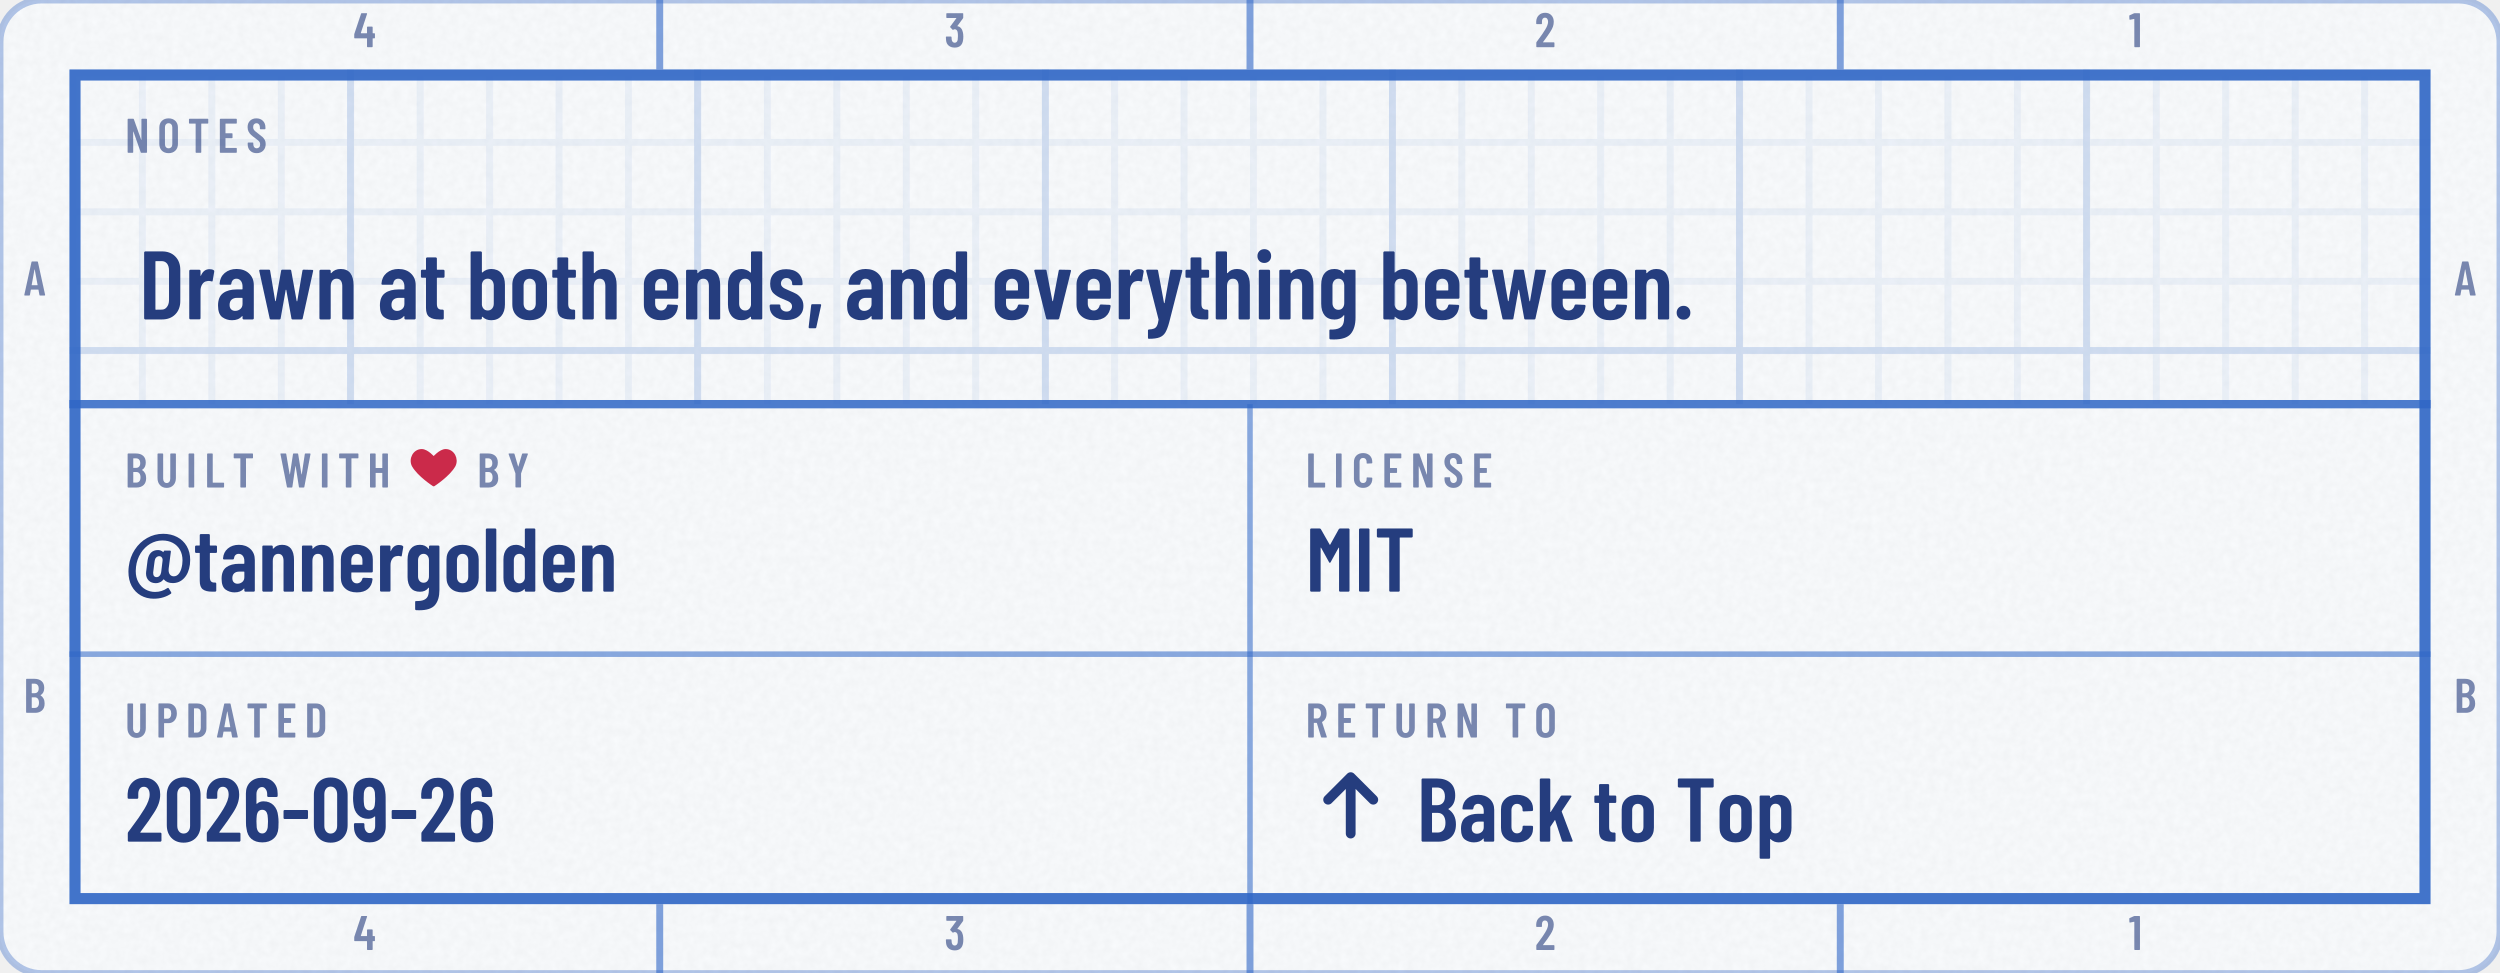
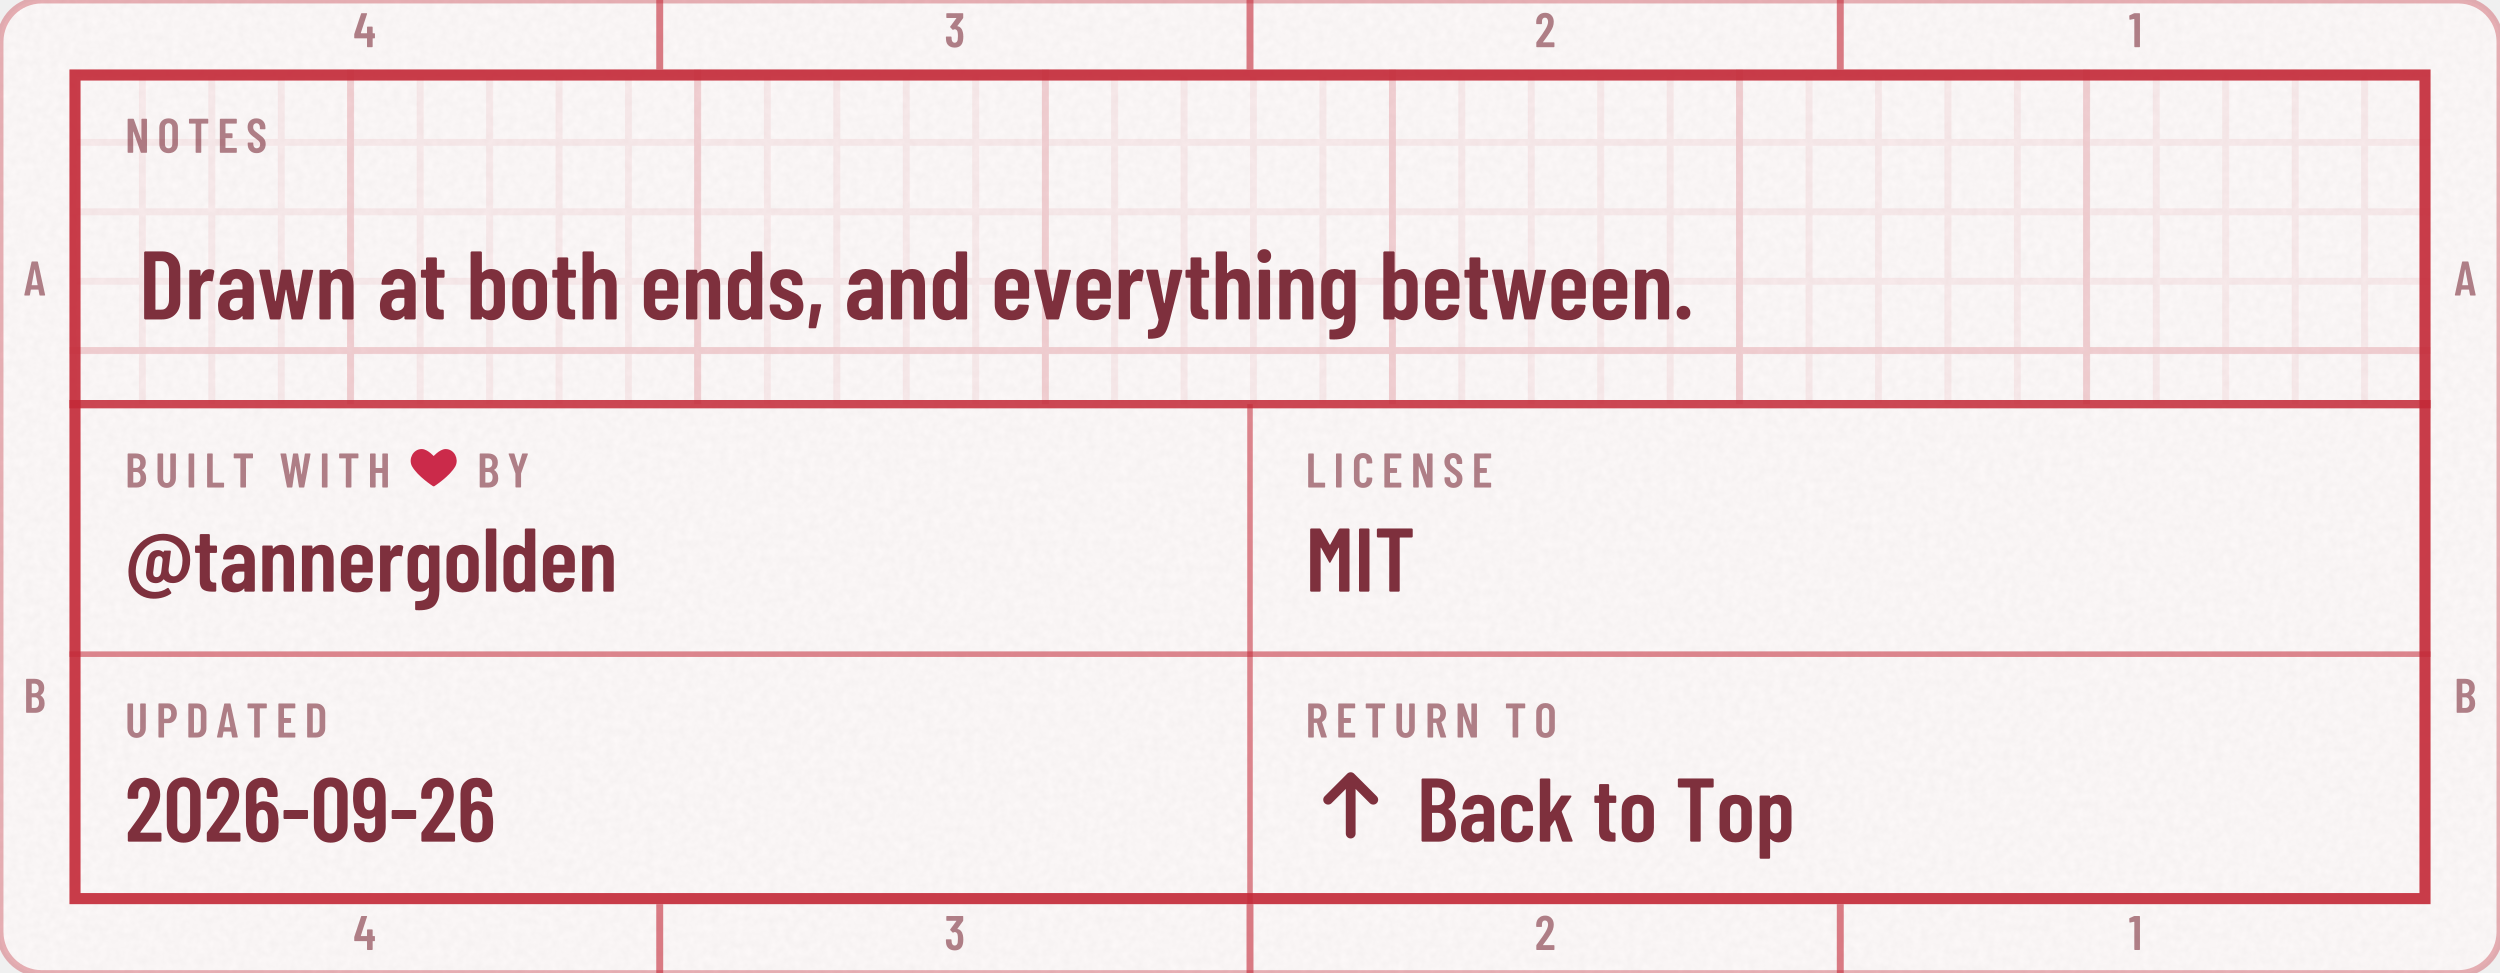
<svg xmlns="http://www.w3.org/2000/svg" width="360" height="140" viewBox="0 0 360 140" role="img" aria-labelledby="t d">
  <defs>
    <clipPath id="kc1">
      <rect x="0" y="0" width="360" height="140.2" rx="6" />
    </clipPath>
    <filter id="kn2" x="0" y="0" width="100%" height="100%">
      <feTurbulence type="fractalNoise" baseFrequency=".85" numOctaves="2" stitchTiles="stitch" />
      <feColorMatrix values="0 0 0 0 0 0 0 0 0 0 0 0 0 0 0 0 0 0 0.035 0" />
    </filter>
    <pattern id="kp3" width="10" height="10" patternUnits="userSpaceOnUse">
-       <path d="M10 .5H.5V10" fill="none" stroke="#2F66C6" stroke-opacity="0.07" />
+       <path d="M10 .5H.5V10" fill="none" stroke="#C32837" stroke-opacity="0.07" />
    </pattern>
    <pattern id="kp4" width="50" height="50" patternUnits="userSpaceOnUse">
-       <path d="M50 .5H.5V50" fill="none" stroke="#2F66C6" stroke-opacity="0.14" />
+       <path d="M50 .5H.5V50" fill="none" stroke="#C32837" stroke-opacity="0.14" />
    </pattern>
    <clipPath id="kc5">
      <path clip-rule="evenodd" d="M10 10h340v120.2h-340zM10 58.2h340v72h-340z" />
    </clipPath>
    <path id="m44" d="M33 -78 59 146Q60 157 71 157H151Q164 157 161 144L112 -80Q110 -91 99 -91H45Q39 -91 36 -88Q32 -84 33 -78Z" />
    <path id="m45" d="M27 263V339Q27 344 30 348Q34 351 39 351H286Q291 351 294 348Q298 344 298 339V263Q298 258 294 254Q291 251 286 251H39Q34 251 30 254Q27 258 27 263Z" />
    <path id="m46" d="M35 69Q35 100 55 120Q75 140 106 140Q137 140 156 120Q176 100 176 69Q176 38 156 18Q136 -2 106 -2Q75 -2 55 18Q35 38 35 69Z" />
    <path id="m48" d="M38 183V517Q38 604 89 658Q140 711 224 711Q309 711 360 658Q412 604 412 517V183Q412 96 360 42Q309 -11 224 -11Q140 -11 89 42Q38 96 38 183ZM296 176V524Q296 563 276 586Q257 610 224 610Q192 610 173 586Q154 563 154 524V176Q154 137 173 114Q192 90 224 90Q257 90 276 114Q296 137 296 176Z" />
    <path id="m49" d="M122 700H218Q223 700 226 696Q230 693 230 688V12Q230 7 226 4Q223 0 218 0H126Q121 0 118 4Q114 7 114 12V576Q114 578 112 580Q111 582 109 581L27 565H24Q13 565 13 576L10 643Q10 653 18 657L107 697Q114 700 122 700Z" />
    <path id="m50" d="M173 100H392Q397 100 400 96Q404 93 404 88V12Q404 7 400 4Q397 0 392 0H43Q38 0 34 4Q31 7 31 12V92Q31 101 36 107L75 160Q114 212 152 266Q189 320 215 363Q273 459 273 522Q273 562 256 585Q238 608 209 608Q180 608 163 586Q146 563 147 526V487Q147 482 144 478Q140 475 135 475H41Q36 475 32 478Q29 482 29 487V530Q33 610 84 659Q134 708 214 708Q293 708 342 656Q390 605 390 521Q390 471 373 422Q356 373 319 317Q294 277 260 229Q225 181 214 166Q184 126 170 106Q168 104 169 102Q170 100 173 100Z" />
    <path id="m51" d="M387 218Q387 169 380 134Q368 66 326 29Q283 -8 210 -8Q134 -8 86 32Q38 73 32 143Q30 165 28 207Q28 219 40 219H132Q144 219 144 207Q146 173 148 156Q153 125 169 108Q185 92 210 92Q234 92 250 108Q266 123 271 152Q276 182 276 230Q276 281 269 315Q263 341 248 355Q233 369 210 369Q195 369 183 360Q177 356 174 356Q172 356 166 360L119 408Q115 412 115 417Q115 421 118 425L243 595Q245 597 244 599Q242 601 239 601H49Q44 601 40 604Q37 608 37 613V688Q37 693 40 696Q44 700 49 700H373Q378 700 382 696Q385 693 385 688V609Q385 602 380 594L266 438Q262 432 268 431Q309 426 338 392Q368 358 378 307Q387 267 387 218Z" />
    <path id="m52" d="M443 275V194Q443 189 440 186Q436 182 431 182H401Q396 182 396 177V12Q396 7 392 4Q389 0 384 0H292Q287 0 284 4Q280 7 280 12V177Q280 182 275 182H29Q24 182 20 186Q17 189 17 194V259Q17 268 19 274L158 690Q161 700 171 700H271Q277 700 280 696Q283 693 281 686L153 293Q152 287 157 287H275Q280 287 280 292V412Q280 417 284 420Q287 424 292 424H384Q389 424 392 420Q396 417 396 412V292Q396 287 401 287H431Q436 287 440 284Q443 280 443 275Z" />
    <path id="m54" d="M401 216Q401 193 399 151Q394 75 346 34Q299 -8 221 -8Q147 -8 101 30Q55 69 46 144Q40 171 40 207L39 532Q39 613 88 660Q138 708 219 708Q295 708 343 660Q391 612 391 532V507Q391 502 388 498Q384 495 379 495H287Q282 495 278 498Q275 502 275 507V526Q275 560 258 582Q242 605 219 605Q191 605 174 583Q156 561 156 526V423Q156 420 158 419Q160 418 162 420Q191 447 234 447Q303 447 346 403Q389 359 396 286Q401 253 401 216ZM284 224Q284 250 279 295Q267 353 220 353Q196 353 180 338Q165 322 160 292Q156 257 156 224Q156 195 159 157Q164 125 180 108Q195 91 220 91Q245 91 260 109Q276 127 281 160Q284 196 284 224Z" />
    <path id="m57" d="M384 168Q384 87 334 40Q285 -8 204 -8Q128 -8 80 40Q32 88 32 168V193Q32 198 36 202Q39 205 44 205H136Q141 205 144 202Q148 198 148 193V174Q148 140 164 118Q181 95 204 95Q232 95 250 117Q267 139 267 174V276Q267 279 265 280Q263 281 261 279Q232 253 189 253Q120 253 77 297Q34 341 27 414Q22 447 22 484Q22 518 25 549Q29 625 76 666Q124 708 203 708Q276 708 322 670Q368 631 378 556Q383 526 383 493ZM267 476Q267 506 264 543Q253 609 204 609Q179 609 163 591Q147 573 142 540Q140 516 140 476Q140 439 145 405Q150 377 166 362Q181 347 204 347Q228 347 244 362Q259 378 263 408Q267 443 267 476Z" />
    <path id="m64" d="M722 352Q722 327 719 301Q706 204 655 150Q604 95 529 95Q465 95 431 135Q427 138 424 134Q409 113 387 104Q365 94 343 94Q292 94 262 124Q233 154 233 201Q233 218 238 250L242 283Q244 307 250 347Q268 461 367 461Q380 461 394 456Q409 451 421 440Q428 435 428 442V444Q429 455 441 455H497Q509 455 508 442L484 258Q483 252 483 240Q483 206 499 188Q515 170 541 170Q577 170 602 206Q626 243 634 303Q637 326 637 346Q637 413 609 463Q581 513 530 540Q480 567 414 567Q342 567 279 530Q216 492 174 426Q132 359 122 275Q119 251 119 229Q119 156 149 104Q179 51 228 24Q277 -3 333 -3Q408 -3 468 39Q473 42 476 42Q482 42 485 36L511 -6Q513 -9 513 -14Q513 -19 508 -23Q472 -48 424 -63Q375 -78 319 -78Q239 -78 175 -42Q111 -5 74 62Q38 130 38 221Q38 253 42 280Q55 384 109 466Q163 549 246 595Q328 641 422 641Q510 641 578 605Q646 569 684 504Q722 438 722 352ZM400 212 403 233 404 243 414 326 416 343Q419 365 408 379Q398 393 379 393Q360 393 346 379Q332 365 329 343L326 322Q320 283 320 276L312 212Q311 188 321 174Q331 161 350 161Q369 161 382 175Q396 189 400 212Z" />
    <path id="m65" d="M325 11 306 116Q306 121 300 121H154Q148 121 148 116L129 11Q128 0 116 0H25Q11 0 14 13L162 689Q164 700 175 700H281Q292 700 294 689L442 13V9Q442 0 431 0H338Q326 0 325 11ZM171 212H282Q288 212 287 217L229 533Q228 536 226 536Q224 536 223 533L166 217Q165 212 171 212Z" />
    <path id="m66" d="M242 0H66Q61 0 58 4Q54 7 54 12V688Q54 693 58 696Q61 700 66 700H224Q319 700 373 652Q427 604 427 512Q427 409 354 365Q349 362 352 359Q391 334 413 292Q435 250 435 192Q435 100 382 50Q328 0 242 0ZM170 595V409Q170 404 175 404H226Q267 404 290 429Q313 454 313 500Q313 548 290 574Q267 600 226 600H175Q170 600 170 595ZM319 208Q319 260 296 290Q273 319 233 319H175Q170 319 170 314V106Q170 101 175 101H233Q273 101 296 129Q319 157 319 208Z" />
    <path id="m67" d="M42 180V521Q42 607 94 658Q145 708 230 708Q316 708 368 658Q420 607 420 521V509Q420 504 416 500Q413 496 408 496L315 492Q303 492 303 504V529Q303 564 283 586Q263 608 230 608Q198 608 178 586Q158 564 158 529V171Q158 136 178 114Q198 92 230 92Q263 92 283 114Q303 136 303 171V196Q303 201 306 204Q310 208 315 208L408 204Q413 204 416 200Q420 197 420 192V180Q420 95 368 44Q316 -8 230 -8Q145 -8 94 44Q42 95 42 180Z" />
    <path id="m68" d="M54 12V688Q54 693 58 696Q61 700 66 700H237Q323 700 374 648Q426 596 426 509V191Q426 104 374 52Q323 0 237 0H66Q61 0 58 4Q54 7 54 12ZM175 100 235 101Q268 101 288 128Q309 154 310 198V502Q310 547 290 574Q269 600 234 600H175Q170 600 170 595V105Q170 100 175 100Z" />
    <path id="m69" d="M391 600H175Q170 600 170 595V406Q170 401 175 401H303Q308 401 312 398Q315 394 315 389V312Q315 307 312 304Q308 300 303 300H175Q170 300 170 295V105Q170 100 175 100H391Q396 100 400 96Q403 93 403 88V12Q403 7 400 4Q396 0 391 0H66Q61 0 58 4Q54 7 54 12V688Q54 693 58 696Q61 700 66 700H391Q396 700 400 696Q403 693 403 688V612Q403 607 400 604Q396 600 391 600Z" />
    <path id="m72" d="M319 700H411Q416 700 420 696Q423 693 423 688V12Q423 7 420 4Q416 0 411 0H319Q314 0 310 4Q307 7 307 12V295Q307 300 302 300H175Q170 300 170 295V12Q170 7 166 4Q163 0 158 0H66Q61 0 58 4Q54 7 54 12V688Q54 693 58 696Q61 700 66 700H158Q163 700 166 696Q170 693 170 688V406Q170 401 175 401H302Q307 401 307 406V688Q307 693 310 696Q314 700 319 700Z" />
    <path id="m73" d="M54 12V688Q54 693 58 696Q61 700 66 700H158Q163 700 166 696Q170 693 170 688V12Q170 7 166 4Q163 0 158 0H66Q61 0 58 4Q54 7 54 12Z" />
    <path id="m76" d="M54 12V688Q54 693 58 696Q61 700 66 700H158Q163 700 166 696Q170 693 170 688V105Q170 100 175 100H391Q396 100 400 96Q403 93 403 88V12Q403 7 400 4Q396 0 391 0H66Q61 0 58 4Q54 7 54 12Z" />
    <path id="m77" d="M383 700H475Q480 700 484 696Q487 693 487 688V12Q487 7 484 4Q480 0 475 0H383Q378 0 374 4Q371 7 371 12V484Q371 488 369 488Q367 488 365 485L278 327Q273 319 269 319Q265 319 260 327L173 485Q171 488 169 488Q167 488 167 484V12Q167 7 164 4Q160 0 155 0H63Q58 0 54 4Q51 7 51 12V688Q51 693 54 696Q58 700 63 700H155Q165 700 170 692L267 521Q270 517 273 521L368 692Q373 700 383 700Z" />
    <path id="m78" d="M350 700H441Q446 700 450 696Q453 693 453 688V12Q453 7 450 4Q446 0 441 0H336Q326 0 323 10L174 434Q173 437 170 436Q168 436 168 433L169 12Q169 7 166 4Q162 0 157 0H66Q61 0 58 4Q54 7 54 12V688Q54 693 58 696Q61 700 66 700H169Q179 700 182 690L332 269Q333 266 336 266Q338 267 338 270V688Q338 693 342 696Q345 700 350 700Z" />
    <path id="m79" d="M42 182V518Q42 604 94 656Q147 708 233 708Q319 708 372 656Q425 604 425 518V182Q425 96 372 44Q319 -8 233 -8Q147 -8 94 44Q42 96 42 182ZM309 177V523Q309 561 288 584Q267 608 233 608Q199 608 178 584Q158 561 158 523V177Q158 139 178 116Q199 92 233 92Q267 92 288 116Q309 139 309 177Z" />
    <path id="m80" d="M432 495Q432 405 384 350Q337 295 259 295H174Q169 295 169 290V12Q169 7 166 4Q162 0 157 0H65Q60 0 56 4Q53 7 53 12V689Q53 694 56 698Q60 701 65 701H253Q306 701 346 675Q387 649 410 602Q432 555 432 495ZM316 492Q316 542 294 572Q271 601 234 601H174Q169 601 169 596V391Q169 386 174 386H234Q271 386 294 414Q316 443 316 492Z" />
    <path id="m82" d="M318 10 233 297Q231 301 228 301H175Q170 301 170 296V12Q170 7 166 4Q163 0 158 0H66Q61 0 58 4Q54 7 54 12V688Q54 693 58 696Q61 700 66 700H254Q307 700 348 674Q388 649 410 602Q433 556 433 496Q433 434 409 389Q385 344 342 321Q338 320 339 315L437 14Q438 12 438 9Q438 0 427 0H331Q321 0 318 10ZM170 595V396Q170 391 175 391H236Q272 391 294 419Q317 447 317 495Q317 543 294 572Q272 600 236 600H175Q170 600 170 595Z" />
    <path id="m83" d="M34 173V199Q34 204 38 208Q41 211 46 211H137Q142 211 146 208Q149 204 149 199V179Q149 140 168 116Q188 92 219 92Q250 92 270 114Q290 137 290 174Q290 200 279 219Q268 238 248 255Q228 272 184 304Q134 340 104 368Q73 396 52 436Q32 475 32 527Q32 610 82 659Q132 708 214 708Q297 708 348 656Q399 605 399 520V496Q399 491 396 488Q392 484 387 484H297Q292 484 288 488Q285 491 285 496V522Q285 561 266 584Q246 608 214 608Q184 608 165 586Q146 565 146 527Q146 491 166 466Q187 441 247 397Q308 352 339 324Q370 295 387 261Q404 227 404 180Q404 95 353 44Q302 -8 219 -8Q136 -8 85 42Q34 92 34 173Z" />
    <path id="m84" d="M425 688V612Q425 607 422 604Q418 600 413 600H286Q281 600 281 595V12Q281 7 278 4Q274 0 269 0H177Q172 0 168 4Q165 7 165 12V595Q165 600 160 600H40Q35 600 32 604Q28 607 28 612V688Q28 693 32 696Q35 700 40 700H413Q418 700 422 696Q425 693 425 688Z" />
    <path id="m85" d="M50 194V688Q50 693 54 696Q57 700 62 700H154Q159 700 162 696Q166 693 166 688V182Q166 142 186 117Q206 92 239 92Q272 92 292 117Q312 142 312 182V688Q312 693 316 696Q319 700 324 700H416Q421 700 424 696Q428 693 428 688V194Q428 103 376 48Q324 -8 239 -8Q153 -8 102 48Q50 103 50 194Z" />
    <path id="m87" d="M157 11 24 687 23 691Q23 700 34 700H130Q142 700 143 689L213 272Q214 269 216 269Q218 269 219 272L282 689Q283 700 295 700H375Q387 700 388 689L456 272Q457 269 459 269Q461 269 462 272L525 689Q526 700 538 700H631Q644 700 642 687L515 11Q514 0 502 0H417Q405 0 404 11L337 436Q336 440 334 440Q332 440 331 436L269 11Q268 0 256 0H170Q158 0 157 11Z" />
    <path id="m89" d="M170 13V286L169 292L30 686Q29 688 29 691Q29 700 40 700H136Q147 700 150 690L225 433Q226 430 228 430Q230 430 231 433L306 690Q309 700 320 700H416Q422 700 425 696Q428 693 426 686L287 292L286 286V13Q286 8 282 4Q279 1 274 1H182Q177 1 174 4Q170 8 170 13Z" />
    <path id="m97" d="M397 352V12Q397 7 394 4Q390 0 385 0H293Q288 0 284 4Q281 7 281 12V31Q281 34 279 35Q277 36 275 33Q240 -8 173 -8Q116 -8 72 24Q29 57 29 143Q29 233 82 271Q134 309 224 309H276Q281 309 281 314V340Q281 376 263 398Q245 419 218 419Q197 419 183 406Q169 392 166 369Q165 357 153 357H56Q44 357 45 369Q50 437 98 478Q147 519 220 519Q299 519 348 473Q397 427 397 352ZM281 160V217Q281 222 276 222H224Q190 222 169 204Q148 185 148 150Q148 119 164 104Q180 88 205 88Q235 88 258 107Q281 126 281 160Z" />
    <path id="m98" d="M399 357V154Q399 80 362 36Q325 -8 258 -8Q204 -8 168 27Q166 29 164 28Q162 27 162 24V12Q162 7 158 4Q155 0 150 0H58Q53 0 50 4Q46 7 46 12V688Q46 693 50 696Q53 700 58 700H150Q155 700 158 696Q162 693 162 688V486Q162 483 164 482Q167 482 170 486Q189 503 212 511Q236 519 258 519Q324 519 362 476Q399 433 399 357ZM222 419Q198 419 182 404Q166 388 162 362V149Q166 123 182 108Q198 92 222 92Q250 92 267 112Q284 131 284 163V348Q284 380 267 400Q250 419 222 419Z" />
    <path id="m99" d="M38 155V357Q38 430 86 474Q133 519 215 519Q297 519 345 476Q393 432 393 365V351Q393 346 390 342Q386 339 381 339L289 335Q277 335 277 347V357Q277 382 260 400Q242 419 215 419Q188 419 171 399Q154 379 154 348V163Q154 132 171 112Q188 92 215 92Q242 92 260 110Q277 129 277 155V165Q277 170 280 174Q284 177 289 177L381 176Q386 176 390 172Q393 169 393 164V146Q393 77 345 34Q297 -8 215 -8Q133 -8 86 36Q38 80 38 155Z" />
    <path id="m100" d="M287 700H379Q384 700 388 696Q391 693 391 688V12Q391 7 388 4Q384 0 379 0H287Q282 0 278 4Q275 7 275 12V24Q275 27 273 28Q271 29 269 27Q233 -8 179 -8Q112 -8 75 36Q38 80 38 154V357Q38 433 76 476Q113 519 179 519Q202 519 226 510Q250 502 269 483Q271 481 273 482Q275 483 275 486V688Q275 693 278 696Q282 700 287 700ZM275 149V362Q271 388 255 404Q239 419 215 419Q187 419 170 400Q153 380 153 348V163Q153 131 170 112Q187 92 215 92Q239 92 255 108Q271 123 275 149Z" />
    <path id="m101" d="M380 213H159Q154 213 154 208V163Q154 132 171 112Q188 92 215 92Q238 92 254 106Q271 121 276 144Q279 154 289 154L378 150Q383 150 386 146Q390 143 389 137Q382 67 338 30Q294 -8 215 -8Q133 -8 86 36Q38 79 38 154V357Q38 430 86 474Q133 519 215 519Q297 519 344 474Q392 430 392 357V225Q392 220 388 216Q385 213 380 213ZM154 348V303Q154 298 159 298H272Q277 298 277 303V348Q277 380 260 400Q243 419 215 419Q188 419 171 399Q154 379 154 348Z" />
    <path id="m103" d="M287 511H379Q384 511 388 508Q391 504 391 499V19Q391 -89 342 -148Q293 -206 167 -206Q145 -206 134 -205Q122 -204 122 -192V-115Q122 -102 135 -104Q192 -105 222 -90Q253 -75 264 -46Q275 -17 275 30V41Q275 44 273 44Q271 45 269 42Q236 -1 175 -1Q108 -1 73 42Q38 86 38 161V357Q38 434 74 476Q109 519 175 519Q236 519 269 476Q271 473 273 474Q275 474 275 477V499Q275 504 278 508Q282 511 287 511ZM275 169V348Q275 380 258 400Q242 419 215 419Q188 419 171 399Q154 379 154 348V169Q154 138 171 118Q188 99 215 99Q242 99 258 118Q275 138 275 169Z" />
    <path id="m104" d="M397 352V12Q397 7 394 4Q390 0 385 0H293Q288 0 284 4Q281 7 281 12V343Q281 379 266 399Q251 419 223 419Q194 419 178 398Q162 377 162 340V12Q162 7 158 4Q155 0 150 0H58Q53 0 50 4Q46 7 46 12V688Q46 693 50 696Q53 700 58 700H150Q155 700 158 696Q162 693 162 688V479Q162 476 164 476Q167 475 170 479Q204 519 265 519Q330 519 364 476Q397 432 397 352Z" />
    <path id="m105" d="M36 652Q36 683 56 703Q76 723 107 723Q138 723 158 703Q177 683 177 652Q177 621 157 601Q137 581 107 581Q76 581 56 601Q36 621 36 652ZM50 12V499Q50 504 54 508Q57 511 62 511H154Q159 511 162 508Q166 504 166 499V12Q166 7 162 4Q159 0 154 0H62Q57 0 54 4Q50 7 50 12Z" />
    <path id="m107" d="M46 12V688Q46 693 50 696Q53 700 58 700H150Q155 700 158 696Q162 693 162 688V332Q162 328 164 328Q166 328 168 331L277 503Q281 511 291 511H387Q394 511 396 506Q398 502 394 496L290 339Q288 335 289 332L409 14Q410 12 410 9Q410 0 399 0H304Q294 0 291 10L217 236Q216 239 214 240Q212 240 211 237L164 167Q162 163 162 161V12Q162 7 158 4Q155 0 150 0H58Q53 0 50 4Q46 7 46 12Z" />
    <path id="m108" d="M42 12V688Q42 693 46 696Q49 700 54 700H146Q151 700 154 696Q158 693 158 688V12Q158 7 154 4Q151 0 146 0H54Q49 0 46 4Q42 7 42 12Z" />
    <path id="m110" d="M397 352V12Q397 7 394 4Q390 0 385 0H293Q288 0 284 4Q281 7 281 12V343Q281 379 266 399Q251 419 223 419Q194 419 178 398Q162 377 162 340V12Q162 7 158 4Q155 0 150 0H58Q53 0 50 4Q46 7 46 12V499Q46 504 50 508Q53 511 58 511H150Q155 511 158 508Q162 504 162 499V479Q162 476 164 476Q167 475 170 479Q204 519 265 519Q330 519 364 476Q397 432 397 352Z" />
    <path id="m111" d="M38 155V356Q38 430 86 474Q134 519 216 519Q299 519 347 474Q395 430 395 356V155Q395 80 348 36Q300 -8 216 -8Q133 -8 86 36Q38 80 38 155ZM279 164V348Q279 379 262 399Q244 419 216 419Q188 419 171 400Q154 380 154 348V164Q154 132 171 112Q188 93 216 93Q244 93 262 112Q279 132 279 164Z" />
    <path id="m112" d="M403 357V155Q403 78 366 35Q329 -8 262 -8Q239 -8 215 0Q191 9 172 28Q170 30 168 29Q166 28 166 25V-177Q166 -182 162 -186Q159 -189 154 -189H62Q57 -189 54 -186Q50 -182 50 -177V499Q50 504 54 508Q57 511 62 511H154Q159 511 162 508Q166 504 166 499V487Q166 484 168 484Q171 483 174 487Q209 519 262 519Q329 519 366 476Q403 432 403 357ZM226 420Q199 420 182 400Q166 380 166 348V163Q166 131 182 112Q199 92 226 92Q254 92 271 112Q288 131 288 163V348Q288 380 271 400Q254 420 226 420Z" />
    <path id="m114" d="M297 507Q305 502 303 492L287 399Q286 387 273 392Q259 396 247 396Q235 396 225 393Q197 389 180 362Q162 334 162 296V13Q162 8 158 4Q155 1 150 1H58Q53 1 50 4Q46 8 46 13V499Q46 504 50 508Q53 511 58 511H150Q155 511 158 508Q162 504 162 499V453Q162 449 164 448Q166 448 167 452Q194 517 255 517Q282 517 297 507Z" />
    <path id="m115" d="M30 135V142Q30 147 34 150Q37 154 42 154H128Q133 154 136 150Q140 147 140 142V137Q140 113 158 97Q177 81 204 81Q230 81 245 96Q260 111 260 134Q260 154 247 168Q234 181 219 188Q204 195 165 211Q108 233 72 267Q35 301 35 368Q35 438 80 478Q124 517 200 517Q278 517 324 476Q369 434 369 364Q369 359 366 356Q362 352 357 352H273Q268 352 264 356Q261 359 261 364V370Q261 394 244 410Q228 426 203 426Q177 426 162 410Q146 393 146 370Q146 351 158 338Q170 325 185 318Q200 310 235 295Q277 278 306 262Q334 245 356 214Q377 184 377 139Q377 72 330 33Q283 -6 203 -6Q124 -6 77 32Q30 70 30 135Z" />
    <path id="m116" d="M248 429H186Q181 429 181 424V162Q181 127 194 114Q207 100 233 101H240Q245 101 248 98Q252 94 252 89V12Q252 7 248 4Q245 0 240 0H206Q138 0 104 25Q69 50 69 119V424Q69 429 64 429H29Q24 429 20 432Q17 436 17 441V499Q17 504 20 508Q24 511 29 511H64Q69 511 69 516V626Q69 631 72 634Q76 638 81 638H169Q174 638 178 634Q181 631 181 626V516Q181 511 186 511H248Q253 511 256 508Q260 504 260 499V441Q260 436 256 432Q253 429 248 429Z" />
    <path id="m118" d="M141 10 19 499V503Q19 512 30 512H132Q144 512 145 501L205 190Q206 187 208 187Q210 187 211 190L270 501Q271 512 283 512L385 510Q399 510 396 497L275 10Q272 0 261 0H155Q144 0 141 10Z" />
    <path id="m119" d="M126 11 19 499V503Q19 512 30 512H118Q130 512 131 501L183 190Q184 187 186 187Q188 187 189 190L244 501Q245 512 257 512H335Q347 512 348 501L404 189Q405 186 407 186Q409 186 410 189L463 501Q464 512 476 512L563 510Q576 510 573 497L466 11Q464 0 453 0H363Q351 0 350 11L297 303Q296 306 294 306Q292 306 291 303L239 11Q238 0 226 0H139Q128 0 126 11Z" />
    <path id="m121" d="M34 -187V-115Q34 -110 37 -106Q40 -103 44 -103Q77 -102 96 -94Q115 -87 126 -66Q138 -44 143 -3L142 3L16 499V503Q16 512 27 512H125Q137 512 138 501L199 170Q200 167 202 167Q204 167 205 170L264 501Q265 512 277 512L376 510Q390 510 387 497L253 -28Q234 -99 213 -134Q192 -169 154 -184Q116 -199 45 -199H40Q38 -199 36 -196Q34 -192 34 -187Z" />
  </defs>
-   <rect y="0" width="360" height="140.2" rx="6" fill="#FFFFFF" stroke="#2F66C6" stroke-opacity=".35" />
-   <rect y="0" width="360" height="140.2" rx="6" fill="#2F66C6" fill-opacity=".03" />
+   <rect y="0" width="360" height="140.2" rx="6" fill="#FFFFFF" stroke="#C32837" stroke-opacity=".35" />
+   <rect y="0" width="360" height="140.2" rx="6" fill="#C32837" fill-opacity=".03" />
  <rect y="0" width="360" height="140.2" clip-path="url(#kc1)" filter="url(#kn2)" />
  <g clip-path="url(#kc5)">
    <rect y="0" width="360" height="140.2" fill="url(#kp3)" />
    <rect y="0" width="360" height="140.2" fill="url(#kp4)" />
  </g>
-   <rect x="10.8" y="10.8" width="338.4" height="118.6" fill="none" stroke="#2F66C6" stroke-opacity="0.9" stroke-width="1.6" />
-   <path d="M95 0V10M95 130.2V140.2M180 0V10M180 130.2V140.2M265 0V10M265 130.2V140.2" stroke="#2F66C6" stroke-opacity="0.6" />
-   <g transform="scale(0.007 -0.007)" fill="#253D7E" fill-opacity="0.6">
+   <rect x="10.8" y="10.8" width="338.4" height="118.6" fill="none" stroke="#C32837" stroke-opacity="0.9" stroke-width="1.6" />
+   <path d="M95 0V10M95 130.2V140.2M180 0V10M180 130.2V140.2M265 0V10M265 130.2V140.2" stroke="#C32837" stroke-opacity="0.6" />
+   <g transform="scale(0.007 -0.007)" fill="#7E303D" fill-opacity="0.6">
    <use href="#m52" x="7270" y="-971" />
    <use href="#m52" x="7270" y="-19543" />
    <use href="#m51" x="19430" y="-971" />
    <use href="#m51" x="19430" y="-19543" />
    <use href="#m50" x="31573" y="-971" />
    <use href="#m50" x="31573" y="-19543" />
    <use href="#m49" x="43792" y="-971" />
    <use href="#m49" x="43792" y="-19543" />
    <use href="#m65" x="486" y="-6079" />
    <use href="#m65" x="50486" y="-6079" />
    <use href="#m66" x="483" y="-14664" />
    <use href="#m66" x="50483" y="-14664" />
  </g>
-   <g transform="translate(18 22) scale(0.007 -0.007)" fill="#253D7E" fill-opacity="0.6">
+   <g transform="translate(18 22) scale(0.007 -0.007)" fill="#7E303D" fill-opacity="0.6">
    <use href="#m78" x="0" />
    <use href="#m79" x="664" />
    <use href="#m84" x="1288" />
    <use href="#m69" x="1897" />
    <use href="#m83" x="2490" />
  </g>
-   <g transform="translate(20 46) scale(0.014 -0.014)" fill="#253D7E">
+   <g transform="translate(20 46) scale(0.014 -0.014)" fill="#7E303D">
    <use href="#m68" x="0" />
    <use href="#m114" x="472" />
    <use href="#m97" x="785" />
    <use href="#m119" x="1219" />
    <use href="#m110" x="1811" />
    <use href="#m97" x="2450" />
    <use href="#m116" x="2884" />
    <use href="#m98" x="3366" />
    <use href="#m111" x="3803" />
    <use href="#m116" x="4235" />
    <use href="#m104" x="4517" />
    <use href="#m101" x="5156" />
    <use href="#m110" x="5582" />
    <use href="#m100" x="6021" />
    <use href="#m115" x="6458" />
    <use href="#m44" x="6856" />
    <use href="#m97" x="7255" />
    <use href="#m110" x="7689" />
    <use href="#m100" x="8128" />
    <use href="#m101" x="8765" />
    <use href="#m118" x="9191" />
    <use href="#m101" x="9606" />
    <use href="#m114" x="10032" />
    <use href="#m121" x="10345" />
    <use href="#m116" x="10748" />
    <use href="#m104" x="11030" />
    <use href="#m105" x="11469" />
    <use href="#m110" x="11684" />
    <use href="#m103" x="12123" />
    <use href="#m98" x="12754" />
    <use href="#m101" x="13191" />
    <use href="#m116" x="13617" />
    <use href="#m119" x="13899" />
    <use href="#m101" x="14491" />
    <use href="#m101" x="14917" />
    <use href="#m110" x="15343" />
    <use href="#m46" x="15782" />
  </g>
-   <path d="M10 58.2H350" stroke="#2F66C6" stroke-opacity="0.85" stroke-width="1.2" />
-   <g transform="translate(18 70.2) scale(0.007 -0.007)" fill="#253D7E" fill-opacity="0.6">
+   <path d="M10 58.2H350" stroke="#C32837" stroke-opacity="0.85" stroke-width="1.2" />
+   <g transform="translate(18 70.2) scale(0.007 -0.007)" fill="#7E303D" fill-opacity="0.6">
    <use href="#m66" x="0" />
    <use href="#m85" x="619" />
    <use href="#m73" x="1254" />
    <use href="#m76" x="1635" />
    <use href="#m84" x="2208" />
    <use href="#m87" x="3174" />
    <use href="#m73" x="3996" />
    <use href="#m84" x="4377" />
    <use href="#m72" x="4986" />
  </g>
  <g transform="translate(58.7 63.6) scale(0.3125)" fill="#CB2A4A" stroke="#CB2A4A" stroke-width="1.2" stroke-linejoin="round">
    <path d="M12 20s-7-4.5-9.5-9C1 8 3 4 6.5 4 9 4 12 7.5 12 7.5S15 4 17.5 4C21 4 23 8 21.5 11c-2.5 4.5-9.5 9-9.5 9z" />
  </g>
-   <g transform="translate(68.7 70.2) scale(0.007 -0.007)" fill="#253D7E" fill-opacity="0.6">
+   <g transform="translate(68.7 70.2) scale(0.007 -0.007)" fill="#7E303D" fill-opacity="0.6">
    <use href="#m66" x="0" />
    <use href="#m89" x="619" />
  </g>
-   <g transform="translate(18 85.2) scale(0.013 -0.013)" fill="#253D7E">
+   <g transform="translate(18 85.2) scale(0.013 -0.013)" fill="#7E303D">
    <use href="#m64" x="0" />
    <use href="#m116" x="759" />
    <use href="#m97" x="1041" />
    <use href="#m110" x="1475" />
    <use href="#m110" x="1914" />
    <use href="#m101" x="2353" />
    <use href="#m114" x="2779" />
    <use href="#m103" x="3092" />
    <use href="#m111" x="3523" />
    <use href="#m108" x="3955" />
    <use href="#m100" x="4154" />
    <use href="#m101" x="4591" />
    <use href="#m110" x="5017" />
  </g>
-   <path d="M180 58.2V94.2" stroke="#2F66C6" stroke-opacity="0.55" stroke-width=".8" />
-   <g transform="translate(188 70.2) scale(0.007 -0.007)" fill="#253D7E" fill-opacity="0.6">
+   <path d="M180 58.2V94.2" stroke="#C32837" stroke-opacity="0.55" stroke-width=".8" />
+   <g transform="translate(188 70.2) scale(0.007 -0.007)" fill="#7E303D" fill-opacity="0.6">
    <use href="#m76" x="0" />
    <use href="#m73" x="572" />
    <use href="#m67" x="953" />
    <use href="#m69" x="1567" />
    <use href="#m78" x="2160" />
    <use href="#m83" x="2824" />
    <use href="#m69" x="3415" />
  </g>
-   <g transform="translate(188 85.2) scale(0.013 -0.013)" fill="#253D7E">
+   <g transform="translate(188 85.2) scale(0.013 -0.013)" fill="#7E303D">
    <use href="#m77" x="0" />
    <use href="#m73" x="538" />
    <use href="#m84" x="762" />
  </g>
-   <path d="M10 94.2H180" stroke="#2F66C6" stroke-opacity="0.55" stroke-width=".8" />
-   <g transform="translate(18 106.2) scale(0.007 -0.007)" fill="#253D7E" fill-opacity="0.6">
+   <path d="M10 94.2H180" stroke="#C32837" stroke-opacity="0.55" stroke-width=".8" />
+   <g transform="translate(18 106.2) scale(0.007 -0.007)" fill="#7E303D" fill-opacity="0.6">
    <use href="#m85" x="0" />
    <use href="#m80" x="635" />
    <use href="#m68" x="1249" />
    <use href="#m65" x="1878" />
    <use href="#m84" x="2492" />
    <use href="#m69" x="3101" />
    <use href="#m68" x="3693" />
  </g>
-   <g transform="translate(18 121.2) scale(0.013 -0.013)" fill="#253D7E">
+   <g transform="translate(18 121.2) scale(0.013 -0.013)" fill="#7E303D">
    <use href="#m50" x="0" />
    <use href="#m48" x="425" />
    <use href="#m50" x="875" />
    <use href="#m54" x="1300" />
    <use href="#m45" x="1729" />
    <use href="#m48" x="2054" />
    <use href="#m57" x="2504" />
    <use href="#m45" x="2927" />
    <use href="#m50" x="3252" />
    <use href="#m54" x="3677" />
  </g>
-   <path d="M180 94.2V130.2" stroke="#2F66C6" stroke-opacity="0.55" stroke-width=".8" />
-   <path d="M180 94.2H350" stroke="#2F66C6" stroke-opacity="0.55" stroke-width=".8" />
-   <g transform="translate(188 106.2) scale(0.007 -0.007)" fill="#253D7E" fill-opacity="0.6">
+   <path d="M180 94.2V130.2" stroke="#C32837" stroke-opacity="0.55" stroke-width=".8" />
+   <path d="M180 94.2H350" stroke="#C32837" stroke-opacity="0.55" stroke-width=".8" />
+   <g transform="translate(188 106.2) scale(0.007 -0.007)" fill="#7E303D" fill-opacity="0.6">
    <use href="#m82" x="0" />
    <use href="#m69" x="618" />
    <use href="#m84" x="1210" />
    <use href="#m85" x="1819" />
    <use href="#m82" x="2455" />
    <use href="#m78" x="3073" />
    <use href="#m84" x="4094" />
    <use href="#m79" x="4703" />
  </g>
  <g transform="rotate(-90 194.5 115.7)">
-     <g transform="translate(188 109.2) scale(0.5417)" fill="none" stroke="#253D7E" stroke-width="2.6" stroke-linecap="round" stroke-linejoin="round">
+     <g transform="translate(188 109.2) scale(0.5417)" fill="none" stroke="#7E303D" stroke-width="2.6" stroke-linecap="round" stroke-linejoin="round">
      <path d="M4 12h15M13 6l6 6-6 6" />
    </g>
  </g>
-   <g transform="translate(204 121.2) scale(0.013 -0.013)" fill="#253D7E">
+   <g transform="translate(204 121.2) scale(0.013 -0.013)" fill="#7E303D">
    <use href="#m66" x="0" />
    <use href="#m97" x="462" />
    <use href="#m99" x="896" />
    <use href="#m107" x="1318" />
    <use href="#m116" x="1951" />
    <use href="#m111" x="2233" />
    <use href="#m84" x="2865" />
    <use href="#m111" x="3317" />
    <use href="#m112" x="3749" />
  </g>
</svg>
